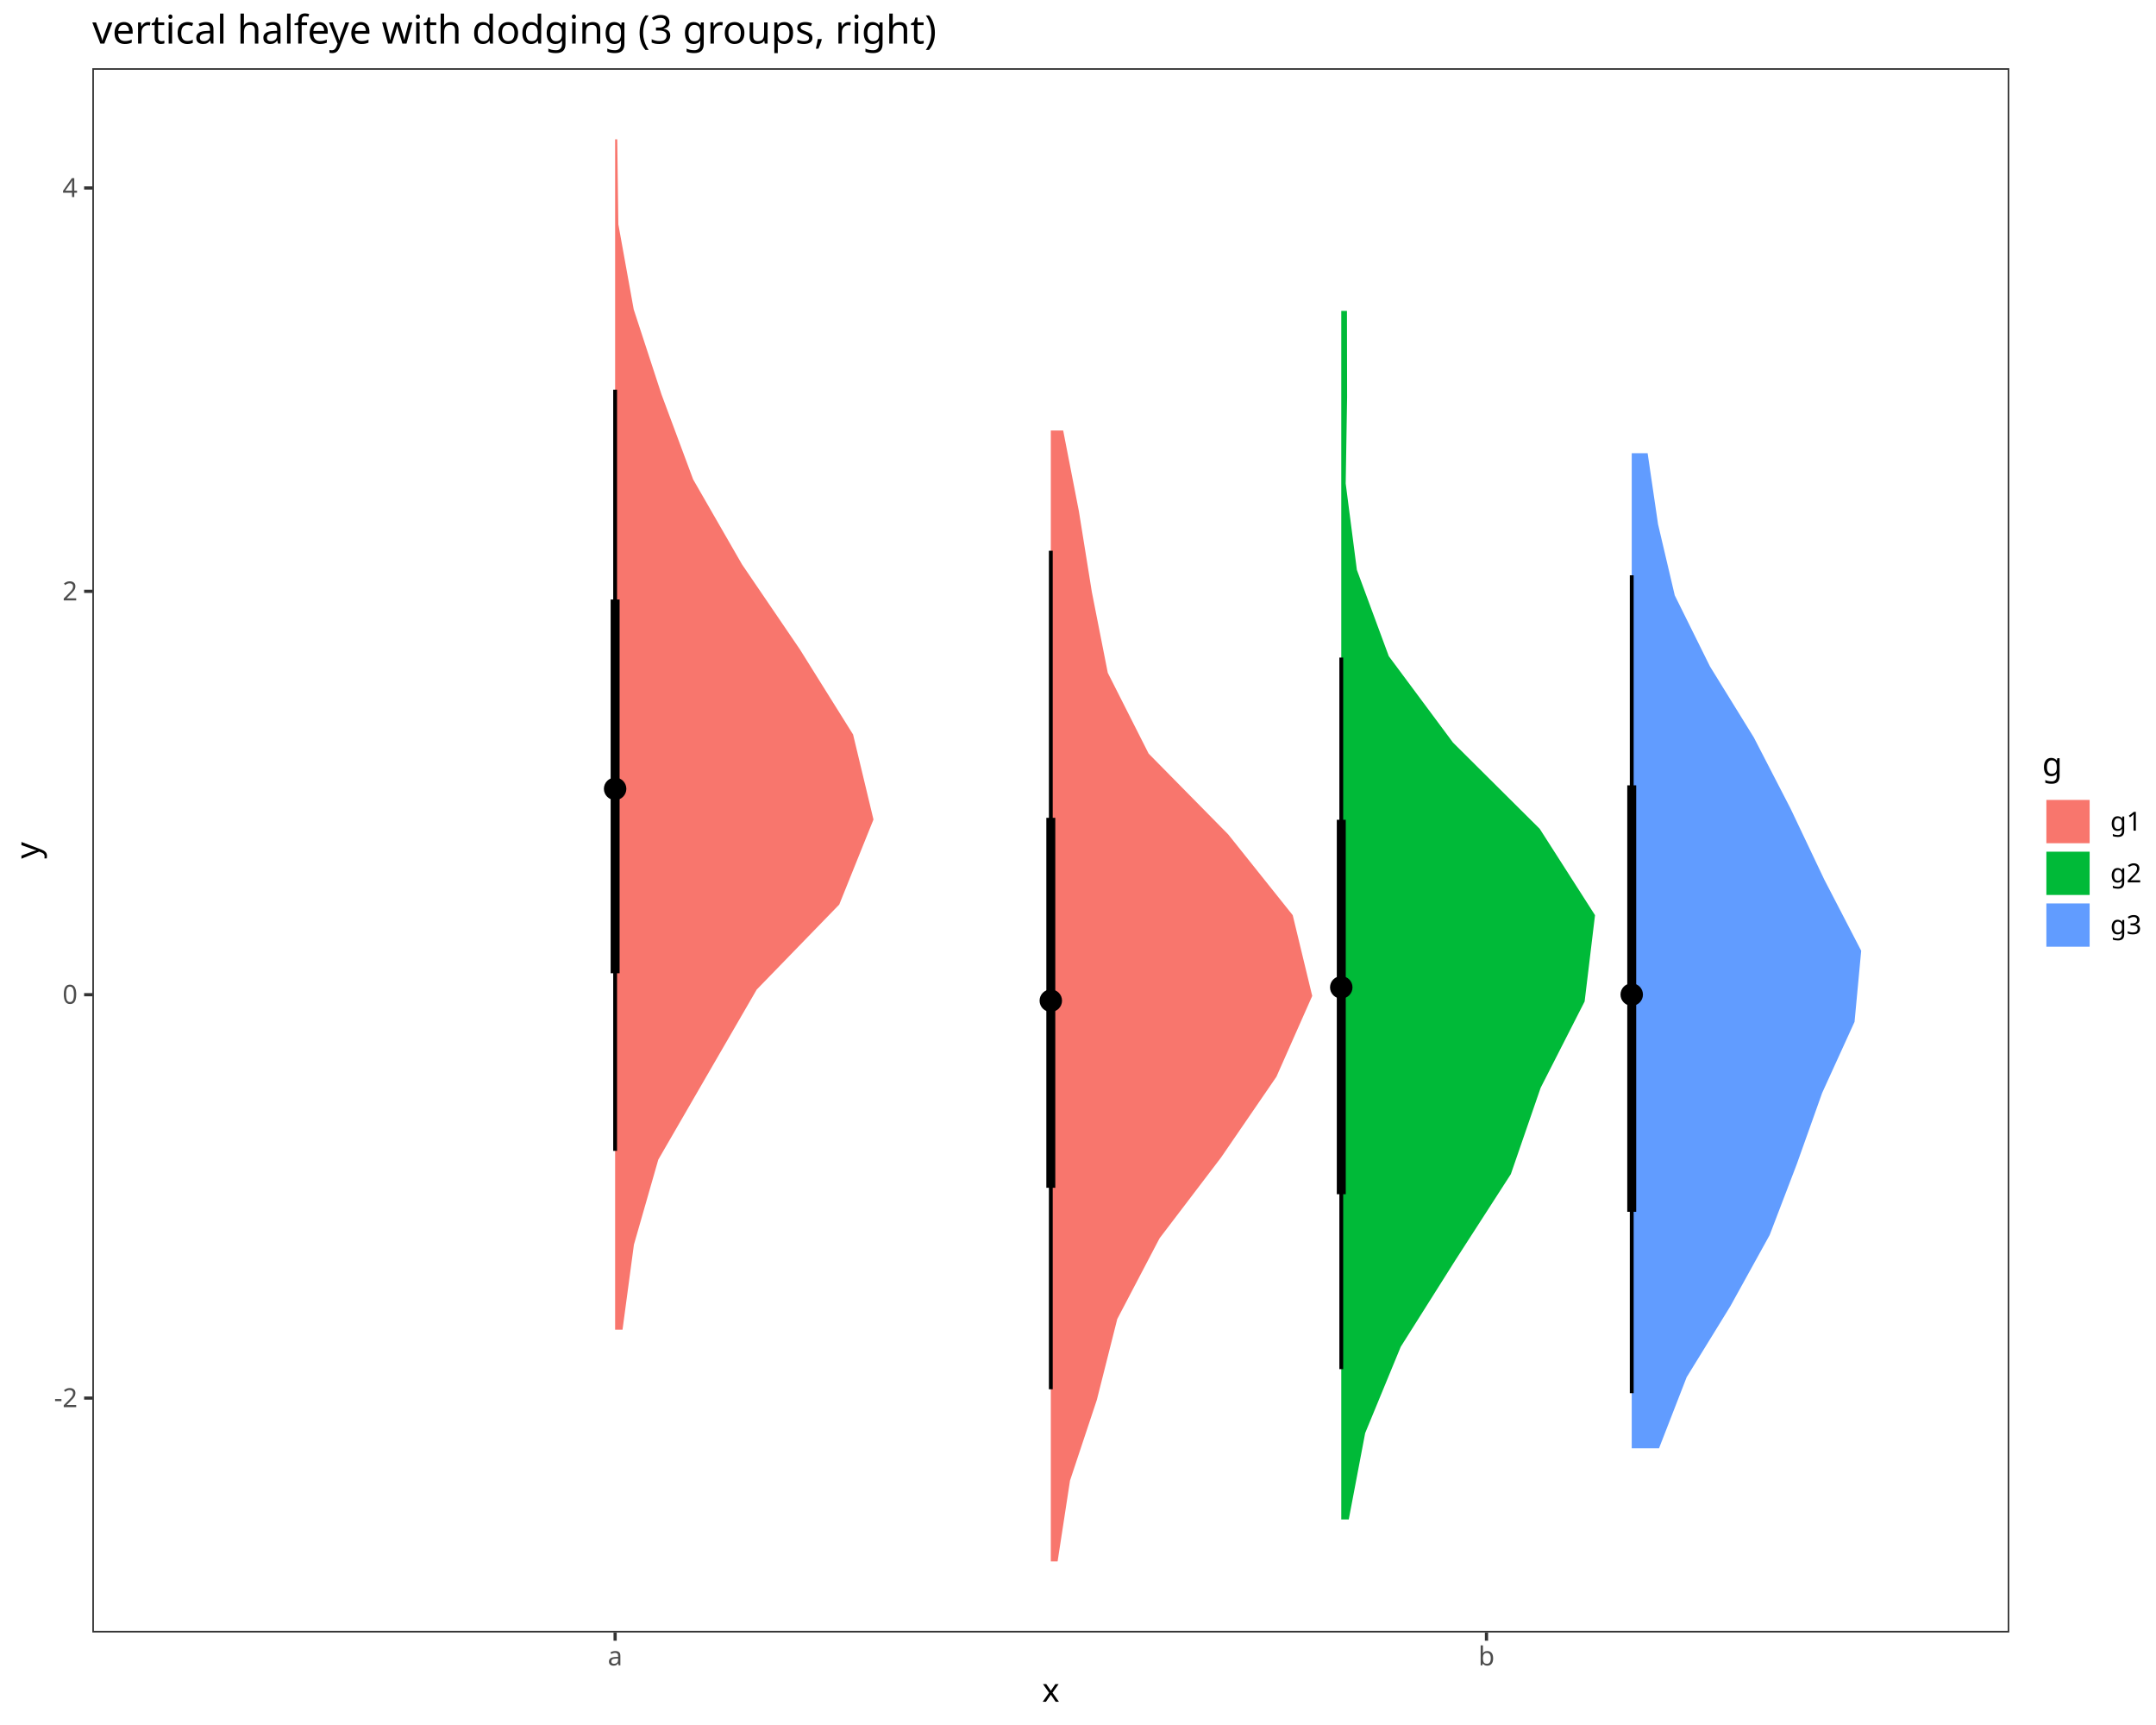
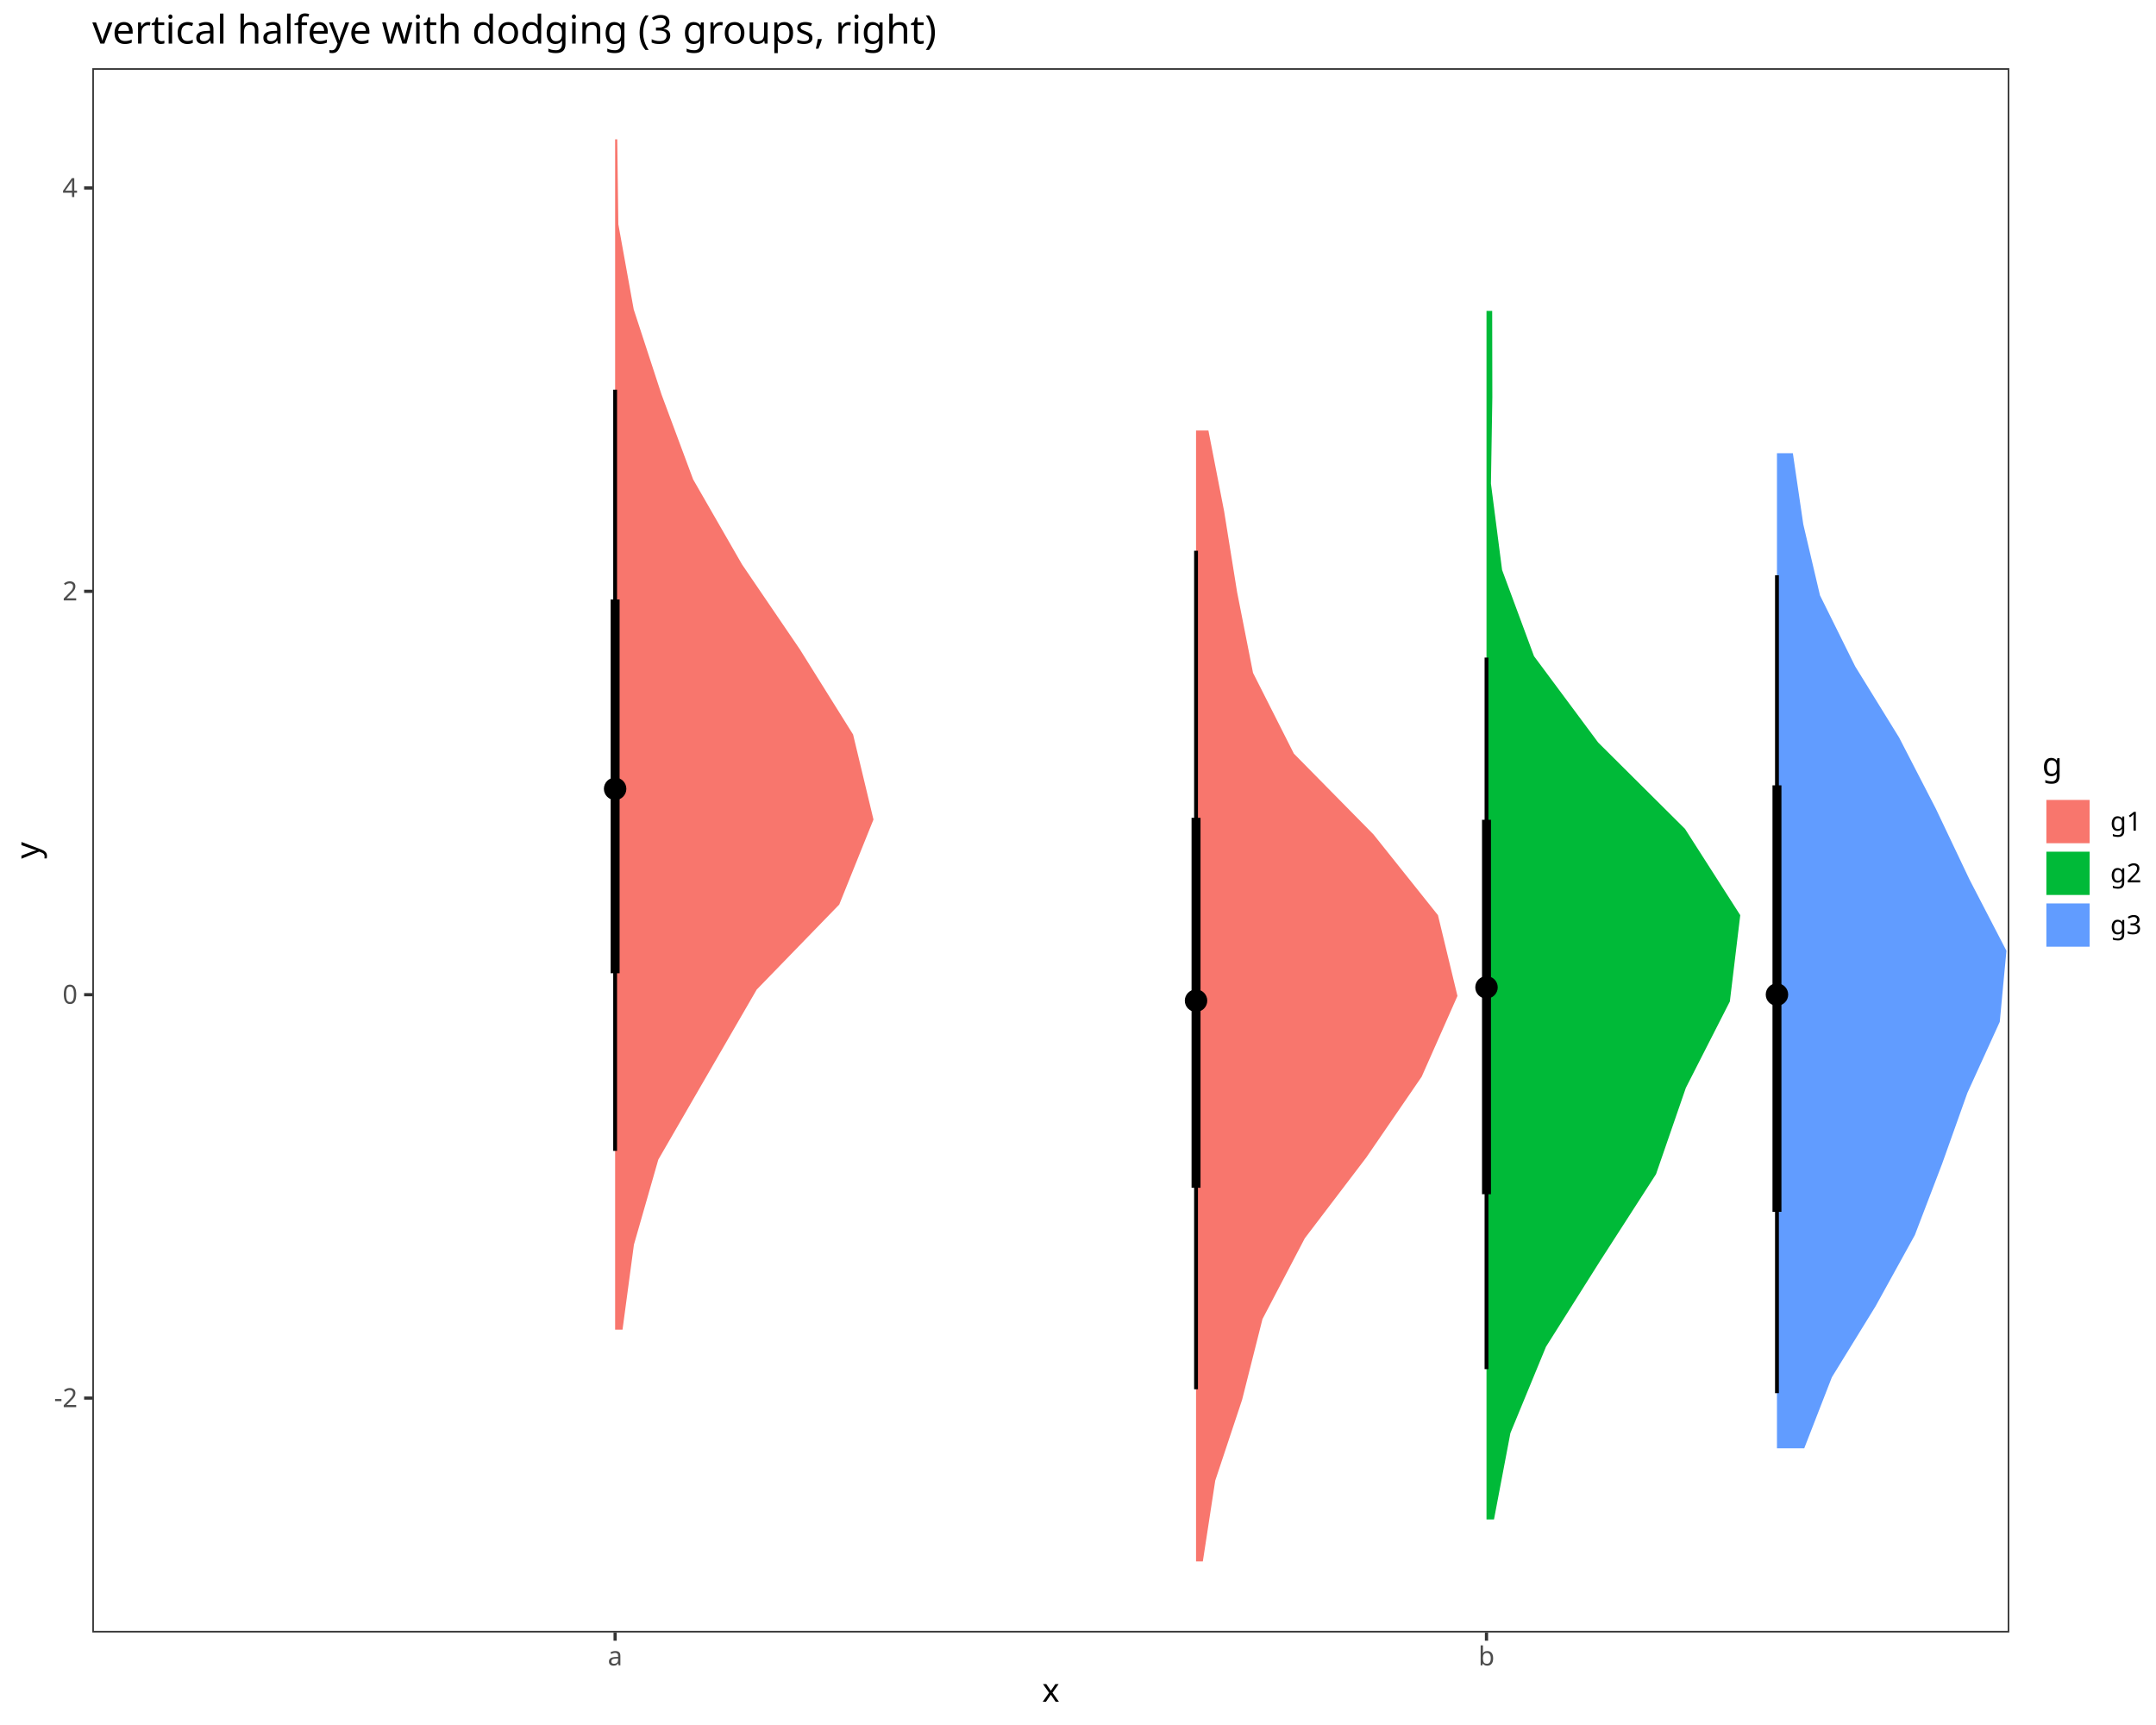
<svg xmlns="http://www.w3.org/2000/svg" class="svglite" data-engine-version="2.0" width="720.00pt" height="576.00pt" viewBox="0 0 720.00 576.00">
  <defs>
    <style type="text/css">
    .svglite line, .svglite polyline, .svglite polygon, .svglite path, .svglite rect, .svglite circle {
      fill: none;
      stroke: #000000;
      stroke-linecap: round;
      stroke-linejoin: round;
      stroke-miterlimit: 10.00;
    }
  </style>
  </defs>
  <rect width="100%" height="100%" style="stroke: none; fill: #FFFFFF;" />
  <defs>
    <clipPath id="cpMC4wMHw3MjAuMDB8MC4wMHw1NzYuMDA=">
      <rect x="0.00" y="0.00" width="720.00" height="576.00" />
    </clipPath>
  </defs>
  <g clip-path="url(#cpMC4wMHw3MjAuMDB8MC4wMHw1NzYuMDA=)">
    <rect x="0.00" y="0.00" width="720.00" height="576.00" style="stroke-width: 1.07; stroke: #FFFFFF; fill: #FFFFFF;" />
  </g>
  <defs>
    <clipPath id="cpMzAuODN8NjcxLjAxfDIyLjc4fDU0NS4xMQ==">
      <rect x="30.83" y="22.78" width="640.18" height="522.33" />
    </clipPath>
  </defs>
  <g clip-path="url(#cpMzAuODN8NjcxLjAxfDIyLjc4fDU0NS4xMQ==)">
    <rect x="30.83" y="22.78" width="640.18" height="522.33" style="stroke-width: 1.07; stroke: none; fill: #FFFFFF;" />
-     <polygon points="554.03,483.61 563.26,459.87 577.87,436.14 590.98,412.40 600.06,388.67 608.51,364.94 619.33,341.20 621.55,317.47 609.24,293.73 597.96,270.00 585.71,246.27 571.05,222.53 559.29,198.80 553.71,175.06 550.23,151.33 544.92,151.33 544.92,175.06 544.92,198.80 544.92,222.53 544.92,246.27 544.92,270.00 544.92,293.73 544.92,317.47 544.92,341.20 544.92,364.94 544.92,388.67 544.92,412.40 544.92,436.14 544.92,459.87 544.92,483.61 " style="stroke-width: 2.13; stroke: none; fill: #619CFF;" />
-     <polygon points="450.42,507.36 455.90,478.53 467.78,449.71 485.97,420.88 504.55,392.06 514.50,363.23 529.19,334.41 532.66,305.59 514.20,276.76 485.22,247.94 463.79,219.11 453.13,190.29 449.40,161.46 449.87,132.64 449.82,103.81 447.92,103.81 447.92,132.64 447.92,161.46 447.92,190.29 447.92,219.11 447.92,247.94 447.92,276.76 447.92,305.59 447.92,334.41 447.92,363.23 447.92,392.06 447.92,420.88 447.92,449.71 447.92,478.53 447.92,507.36 " style="stroke-width: 2.13; stroke: none; fill: #00BA38;" />
-     <polygon points="353.19,521.37 357.33,494.40 366.30,467.42 373.11,440.45 387.24,413.48 407.77,386.51 426.27,359.53 438.22,332.56 431.71,305.59 410.16,278.61 383.59,251.64 369.95,224.67 364.63,197.70 360.30,170.72 355.05,143.75 350.92,143.75 350.92,170.72 350.92,197.70 350.92,224.67 350.92,251.64 350.92,278.61 350.92,305.59 350.92,332.56 350.92,359.53 350.92,386.51 350.92,413.48 350.92,440.45 350.92,467.42 350.92,494.40 350.92,521.37 " style="stroke-width: 2.13; stroke: none; fill: #F8766D;" />
+     <polygon points="602.53,483.61 611.76,459.87 626.37,436.14 639.47,412.40 648.55,388.67 657.01,364.94 667.83,341.20 670.05,317.47 657.74,293.73 646.46,270.00 634.21,246.27 619.55,222.53 607.79,198.80 602.21,175.06 598.73,151.33 593.42,151.33 593.42,175.06 593.42,198.80 593.42,222.53 593.42,246.27 593.42,270.00 593.42,293.73 593.42,317.47 593.42,341.20 593.42,364.94 593.42,388.67 593.42,412.40 593.42,436.14 593.42,459.87 593.42,483.61 " style="stroke-width: 2.13; stroke: none; fill: #619CFF;" />
+     <polygon points="498.92,507.36 504.40,478.53 516.28,449.71 534.47,420.88 553.04,392.06 563.00,363.23 577.69,334.41 581.16,305.59 562.70,276.76 533.72,247.94 512.29,219.11 501.62,190.29 497.90,161.46 498.37,132.64 498.32,103.81 496.42,103.81 496.42,132.64 496.42,161.46 496.42,190.29 496.42,219.11 496.42,247.94 496.42,276.76 496.42,305.59 496.42,334.41 496.42,363.23 496.42,392.06 496.42,420.88 496.42,449.71 496.42,478.53 496.42,507.36 " style="stroke-width: 2.13; stroke: none; fill: #00BA38;" />
+     <polygon points="401.69,521.37 405.83,494.40 414.80,467.42 421.61,440.45 435.74,413.48 456.27,386.51 474.77,359.53 486.72,332.56 480.21,305.59 458.66,278.61 432.09,251.64 418.45,224.67 413.13,197.70 408.80,170.72 403.55,143.75 399.42,143.75 399.42,170.72 399.42,197.70 399.42,224.67 399.42,251.64 399.42,278.61 399.42,305.59 399.42,332.56 399.42,359.53 399.42,386.51 399.42,413.48 399.42,440.45 399.42,467.42 399.42,494.40 399.42,521.37 " style="stroke-width: 2.13; stroke: none; fill: #F8766D;" />
    <polygon points="207.89,444.00 211.70,415.61 219.84,387.22 236.26,358.83 252.70,330.44 280.27,302.04 291.70,273.65 284.89,245.26 267.14,216.87 247.81,188.48 231.48,160.09 220.91,131.70 211.63,103.31 206.50,74.92 206.13,46.53 205.42,46.53 205.42,74.92 205.42,103.31 205.42,131.70 205.42,160.09 205.42,188.48 205.42,216.87 205.42,245.26 205.42,273.65 205.42,302.04 205.42,330.44 205.42,358.83 205.42,387.22 205.42,415.61 205.42,444.00 " style="stroke-width: 2.13; stroke: none; fill: #F8766D;" />
-     <line x1="350.92" y1="463.90" x2="350.92" y2="183.89" style="stroke-width: 1.28; stroke-linecap: butt;" />
-     <line x1="544.92" y1="465.20" x2="544.92" y2="192.09" style="stroke-width: 1.28; stroke-linecap: butt;" />
+     <line x1="399.42" y1="463.90" x2="399.42" y2="183.89" style="stroke-width: 1.28; stroke-linecap: butt;" />
+     <line x1="593.42" y1="465.20" x2="593.42" y2="192.09" style="stroke-width: 1.28; stroke-linecap: butt;" />
    <line x1="205.42" y1="384.29" x2="205.42" y2="130.11" style="stroke-width: 1.28; stroke-linecap: butt;" />
-     <line x1="447.92" y1="457.17" x2="447.92" y2="219.58" style="stroke-width: 1.28; stroke-linecap: butt;" />
-     <line x1="544.92" y1="404.64" x2="544.92" y2="262.24" style="stroke-width: 2.99; stroke-linecap: butt;" />
-     <line x1="447.92" y1="398.76" x2="447.92" y2="273.73" style="stroke-width: 2.99; stroke-linecap: butt;" />
+     <line x1="496.42" y1="457.17" x2="496.42" y2="219.58" style="stroke-width: 1.28; stroke-linecap: butt;" />
+     <line x1="593.42" y1="404.64" x2="593.42" y2="262.24" style="stroke-width: 2.99; stroke-linecap: butt;" />
+     <line x1="496.42" y1="398.76" x2="496.42" y2="273.73" style="stroke-width: 2.99; stroke-linecap: butt;" />
    <line x1="205.42" y1="324.98" x2="205.42" y2="200.17" style="stroke-width: 2.99; stroke-linecap: butt;" />
-     <line x1="350.92" y1="396.61" x2="350.92" y2="273.08" style="stroke-width: 2.99; stroke-linecap: butt;" />
-     <circle cx="350.92" cy="334.14" r="1.68" style="stroke-width: 1.06; fill: #000000;" />
-     <circle cx="544.92" cy="332.10" r="1.68" style="stroke-width: 1.06; fill: #000000;" />
+     <line x1="399.42" y1="396.61" x2="399.42" y2="273.08" style="stroke-width: 2.99; stroke-linecap: butt;" />
+     <circle cx="399.42" cy="334.14" r="1.68" style="stroke-width: 1.06; fill: #000000;" />
+     <circle cx="593.42" cy="332.10" r="1.68" style="stroke-width: 1.06; fill: #000000;" />
    <circle cx="205.42" cy="263.40" r="1.68" style="stroke-width: 1.06; fill: #000000;" />
-     <circle cx="447.92" cy="329.69" r="1.68" style="stroke-width: 1.06; fill: #000000;" />
-     <circle cx="544.92" cy="332.10" r="3.22" style="stroke-width: 1.06; fill: #000000;" />
-     <circle cx="447.92" cy="329.69" r="3.22" style="stroke-width: 1.06; fill: #000000;" />
+     <circle cx="496.42" cy="329.69" r="1.68" style="stroke-width: 1.06; fill: #000000;" />
+     <circle cx="593.42" cy="332.10" r="3.22" style="stroke-width: 1.06; fill: #000000;" />
+     <circle cx="496.42" cy="329.69" r="3.22" style="stroke-width: 1.06; fill: #000000;" />
    <circle cx="205.42" cy="263.40" r="3.22" style="stroke-width: 1.06; fill: #000000;" />
-     <circle cx="350.92" cy="334.14" r="3.22" style="stroke-width: 1.06; fill: #000000;" />
+     <circle cx="399.42" cy="334.14" r="3.22" style="stroke-width: 1.06; fill: #000000;" />
    <rect x="30.83" y="22.78" width="640.18" height="522.33" style="stroke-width: 1.07; stroke: #333333;" />
  </g>
  <g clip-path="url(#cpMC4wMHw3MjAuMDB8MC4wMHw1NzYuMDA=)">
    <text x="25.90" y="469.86" text-anchor="end" style="font-size: 8.80px; fill: #4D4D4D; font-family: sans;" textLength="7.82px" lengthAdjust="spacingAndGlyphs">-2</text>
    <text x="25.90" y="335.17" text-anchor="end" style="font-size: 8.80px; fill: #4D4D4D; font-family: sans;" textLength="4.89px" lengthAdjust="spacingAndGlyphs">0</text>
    <text x="25.90" y="200.48" text-anchor="end" style="font-size: 8.80px; fill: #4D4D4D; font-family: sans;" textLength="4.89px" lengthAdjust="spacingAndGlyphs">2</text>
    <text x="25.90" y="65.79" text-anchor="end" style="font-size: 8.80px; fill: #4D4D4D; font-family: sans;" textLength="4.89px" lengthAdjust="spacingAndGlyphs">4</text>
    <polyline points="28.09,466.84 30.83,466.84 " style="stroke-width: 1.07; stroke: #333333; stroke-linecap: butt;" />
    <polyline points="28.09,332.14 30.83,332.14 " style="stroke-width: 1.07; stroke: #333333; stroke-linecap: butt;" />
    <polyline points="28.09,197.45 30.83,197.45 " style="stroke-width: 1.07; stroke: #333333; stroke-linecap: butt;" />
    <polyline points="28.09,62.76 30.83,62.76 " style="stroke-width: 1.07; stroke: #333333; stroke-linecap: butt;" />
    <polyline points="205.42,547.85 205.42,545.11 " style="stroke-width: 1.07; stroke: #333333; stroke-linecap: butt;" />
    <polyline points="496.42,547.85 496.42,545.11 " style="stroke-width: 1.07; stroke: #333333; stroke-linecap: butt;" />
    <text x="205.42" y="556.10" text-anchor="middle" style="font-size: 8.80px; fill: #4D4D4D; font-family: sans;" textLength="4.89px" lengthAdjust="spacingAndGlyphs">a</text>
    <text x="496.42" y="556.10" text-anchor="middle" style="font-size: 8.80px; fill: #4D4D4D; font-family: sans;" textLength="4.89px" lengthAdjust="spacingAndGlyphs">b</text>
    <text x="350.92" y="568.24" text-anchor="middle" style="font-size: 11.00px; font-family: sans;" textLength="5.50px" lengthAdjust="spacingAndGlyphs">x</text>
    <text transform="translate(13.05,283.95) rotate(-90)" text-anchor="middle" style="font-size: 11.00px; font-family: sans;" textLength="5.50px" lengthAdjust="spacingAndGlyphs">y</text>
    <rect x="681.97" y="250.36" width="32.55" height="67.17" style="stroke-width: 1.07; stroke: none; fill: #FFFFFF;" />
    <text x="681.97" y="259.07" style="font-size: 11.00px; font-family: sans;" textLength="6.12px" lengthAdjust="spacingAndGlyphs">g</text>
    <rect x="681.97" y="265.69" width="17.28" height="17.28" style="stroke-width: 1.07; stroke: none; fill: #FFFFFF;" />
    <rect x="683.39" y="267.11" width="14.45" height="14.45" style="stroke-width: 2.13; stroke: none; stroke-linecap: square; stroke-linejoin: miter; fill: #F8766D;" />
    <rect x="681.97" y="282.97" width="17.28" height="17.28" style="stroke-width: 1.07; stroke: none; fill: #FFFFFF;" />
    <rect x="683.39" y="284.39" width="14.45" height="14.45" style="stroke-width: 2.13; stroke: none; stroke-linecap: square; stroke-linejoin: miter; fill: #00BA38;" />
    <rect x="681.97" y="300.25" width="17.28" height="17.28" style="stroke-width: 1.07; stroke: none; fill: #FFFFFF;" />
    <rect x="683.39" y="301.67" width="14.45" height="14.45" style="stroke-width: 2.13; stroke: none; stroke-linecap: square; stroke-linejoin: miter; fill: #619CFF;" />
    <text x="704.73" y="277.36" style="font-size: 8.80px; font-family: sans;" textLength="9.79px" lengthAdjust="spacingAndGlyphs">g1</text>
    <text x="704.73" y="294.64" style="font-size: 8.80px; font-family: sans;" textLength="9.79px" lengthAdjust="spacingAndGlyphs">g2</text>
    <text x="704.73" y="311.92" style="font-size: 8.80px; font-family: sans;" textLength="9.79px" lengthAdjust="spacingAndGlyphs">g3</text>
    <text x="30.83" y="14.56" style="font-size: 13.20px; font-family: sans;" textLength="262.69px" lengthAdjust="spacingAndGlyphs">vertical halfeye with dodging (3 groups, right)</text>
  </g>
</svg>
